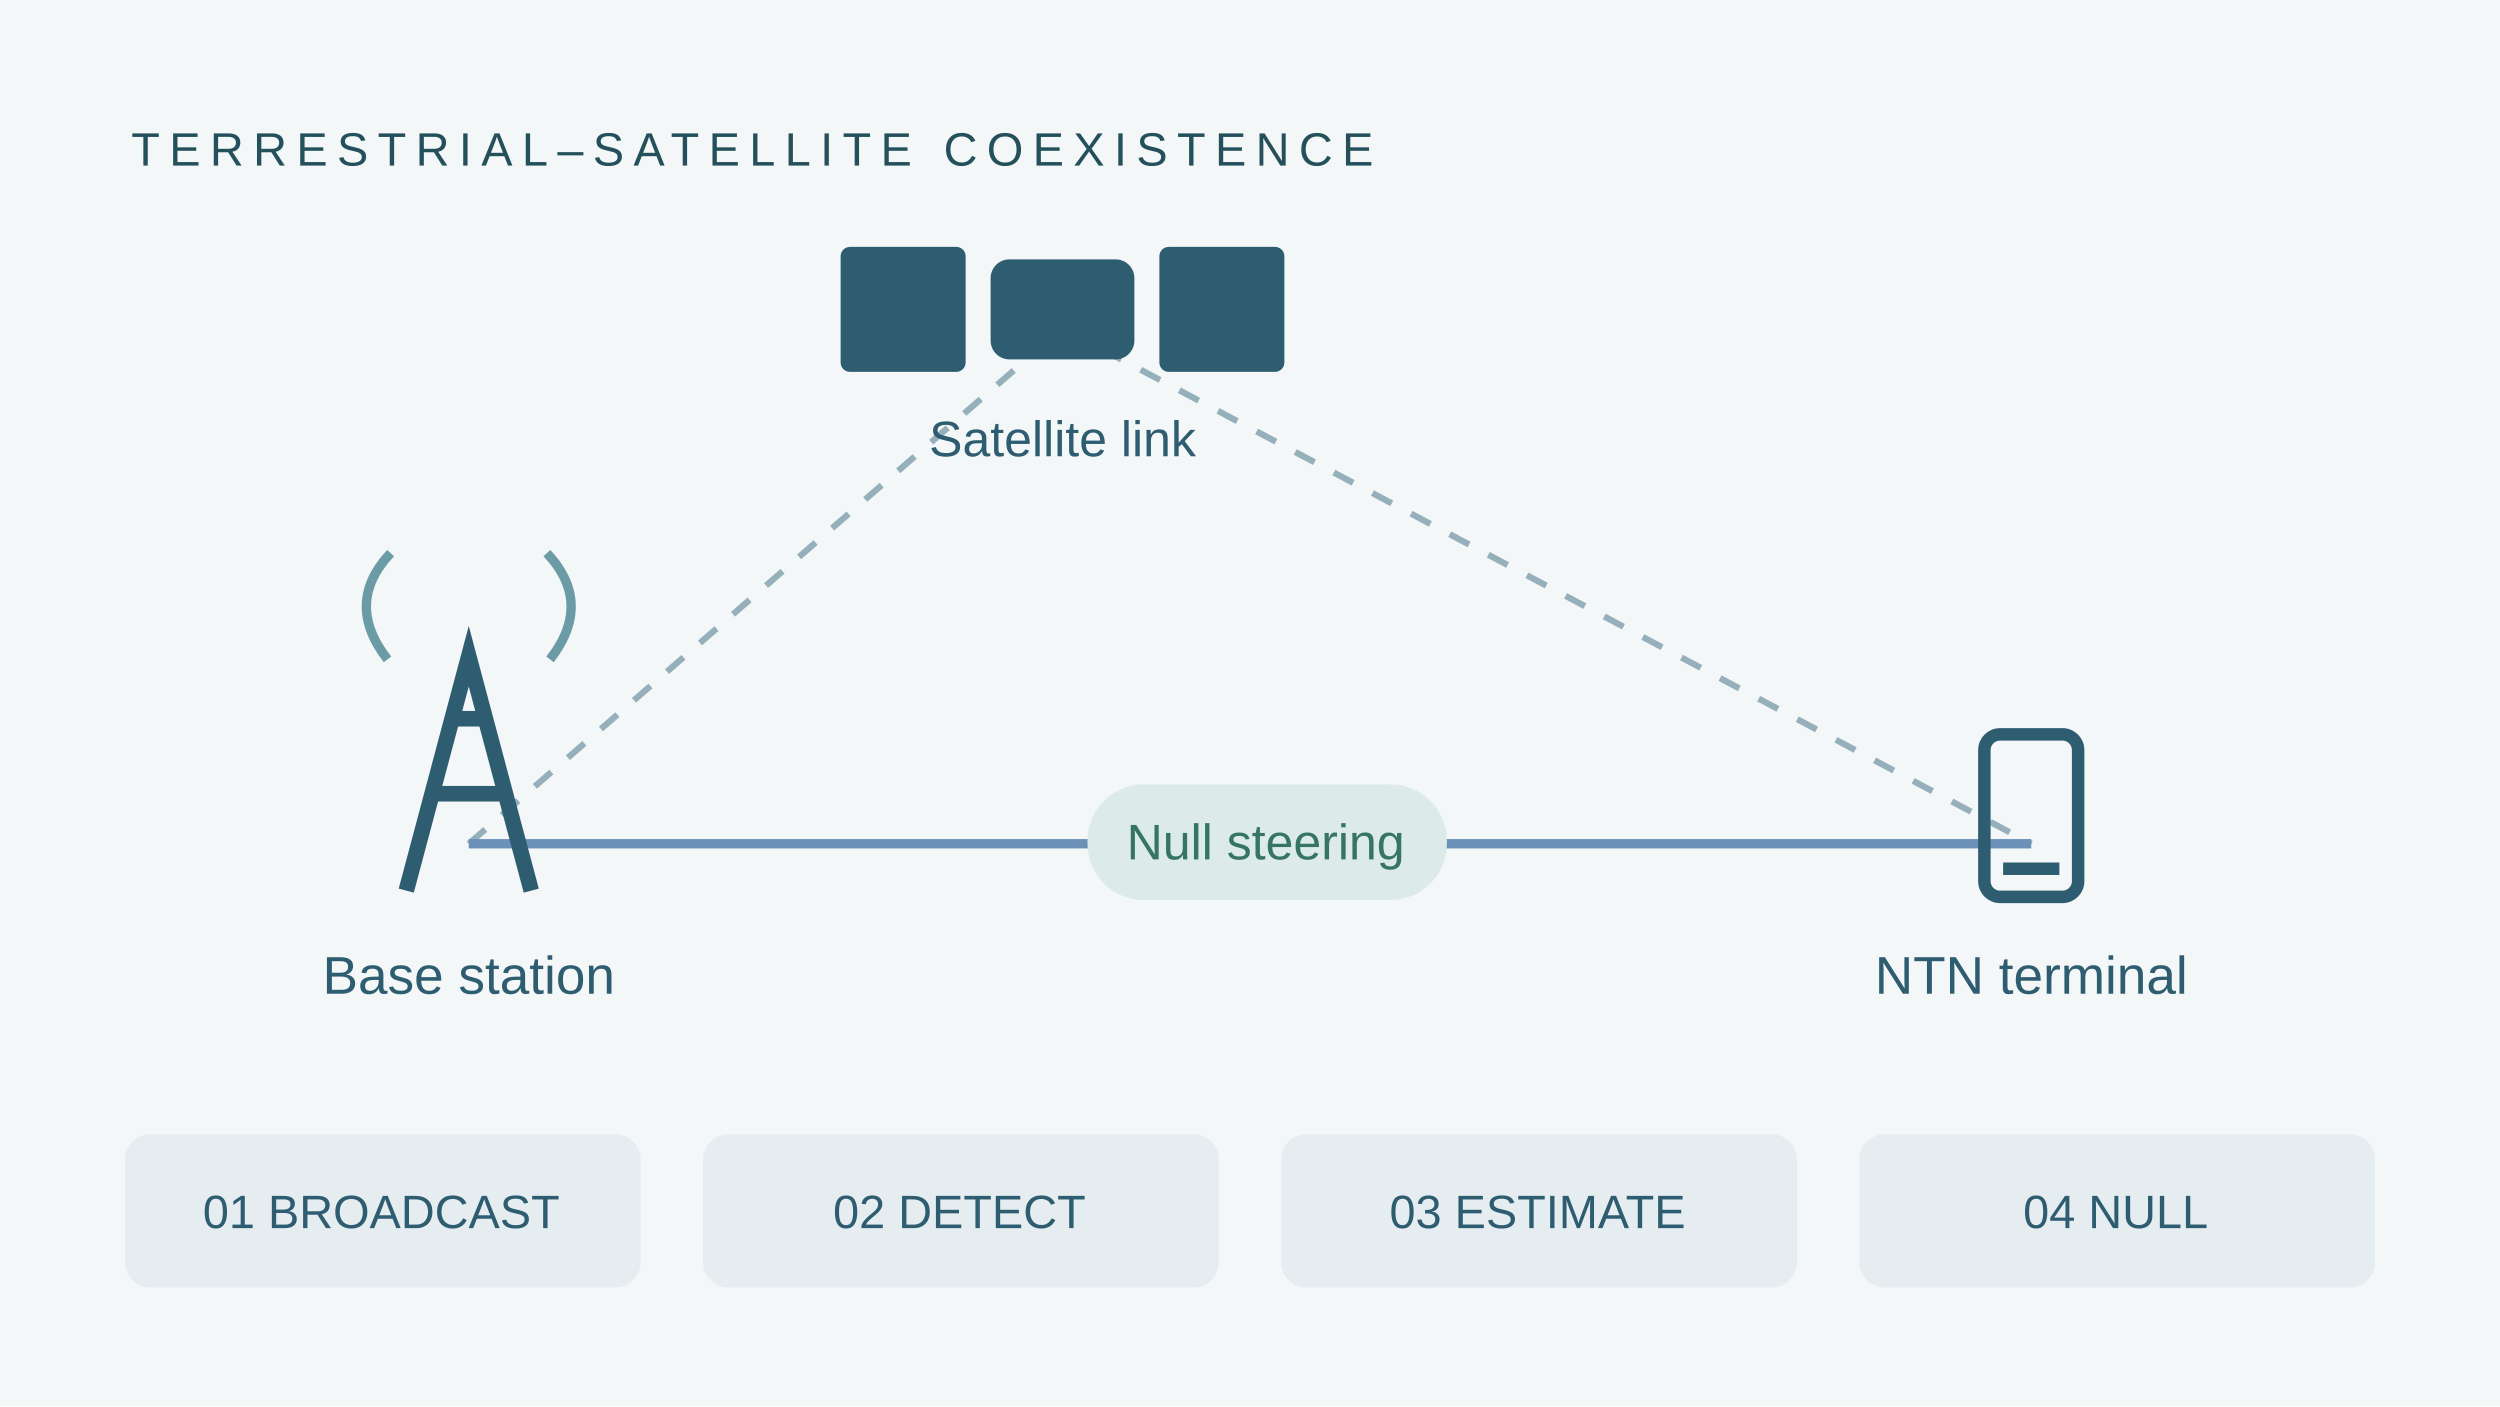
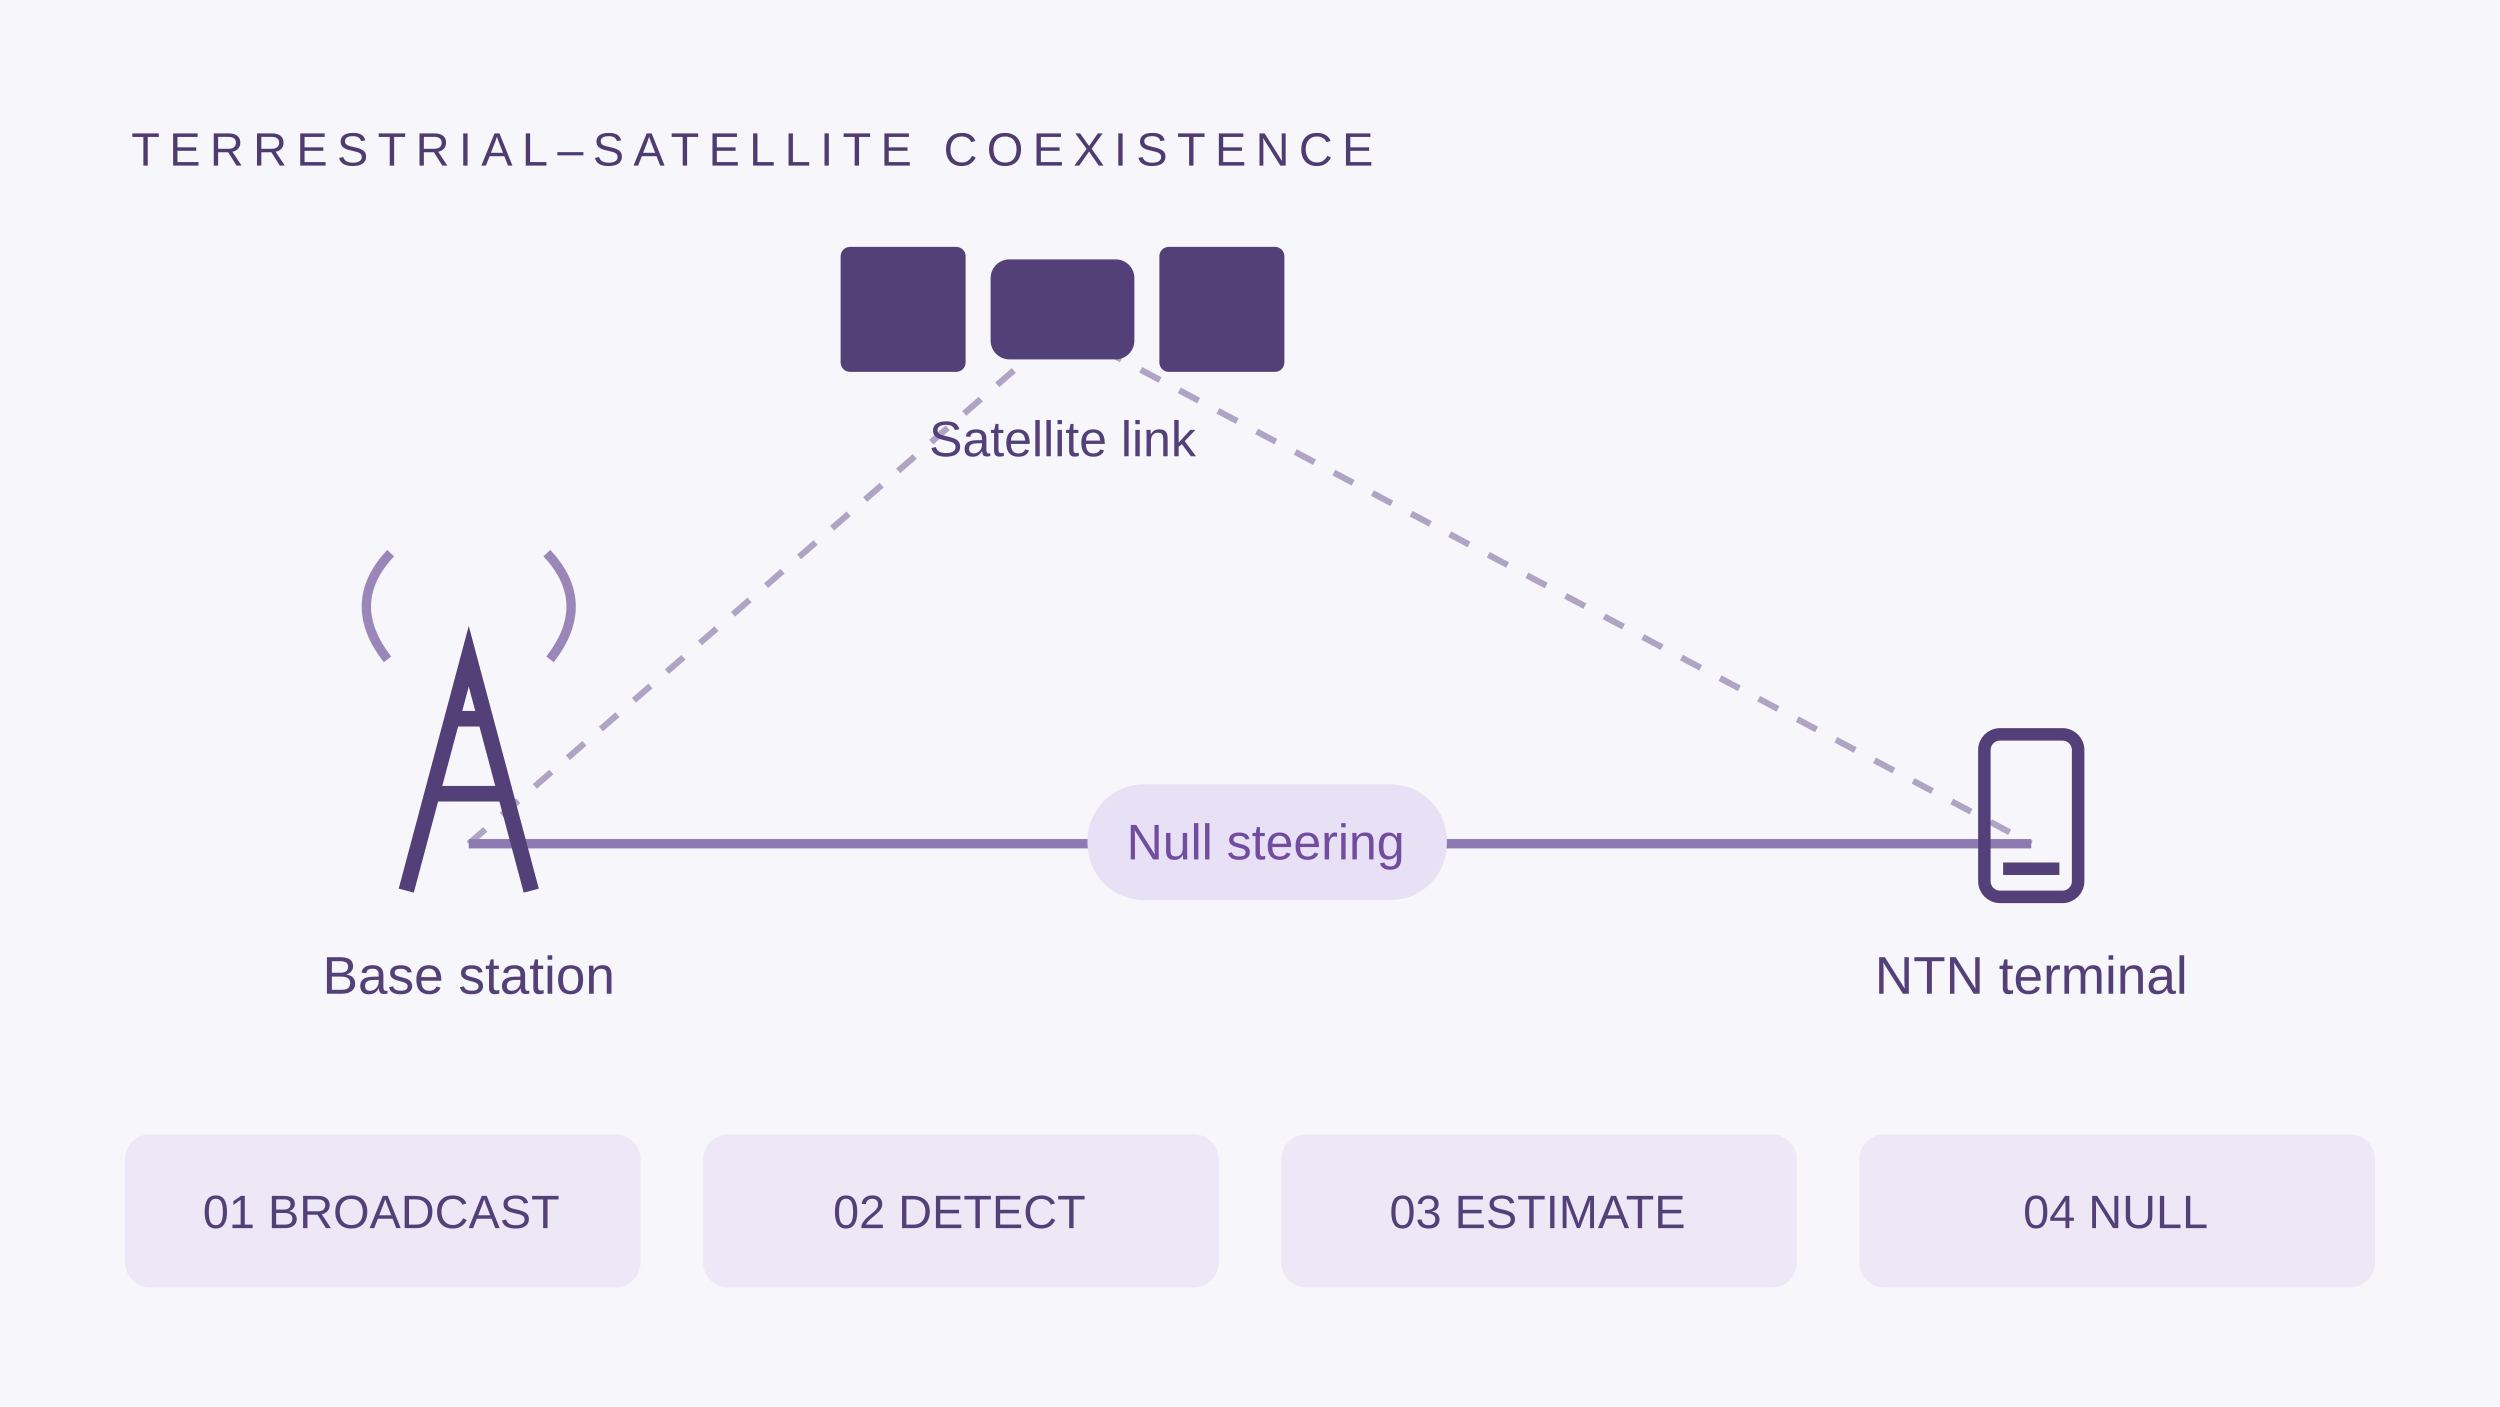
<svg xmlns="http://www.w3.org/2000/svg" viewBox="0 0 800 450">
-   <rect width="800" height="450" fill="#f4f7f7" />
+   <rect width="800" height="450" fill="#f7f6fb" />
  <g font-family="Arial, sans-serif">
-     <text x="42" y="53" fill="#24505b" font-size="15" letter-spacing="3">TERRESTRIAL–SATELLITE COEXISTENCE</text>
-     <path d="M150 270L340 105L650 270" fill="none" stroke="#95afbb" stroke-width="2" stroke-dasharray="7 7" />
-     <path d="M150 270L650 270" stroke="#6c91b9" stroke-width="3" />
-     <g fill="#2e5c70">
+     <text x="42" y="53" fill="#4e3c70" font-size="15" letter-spacing="3">TERRESTRIAL–SATELLITE COEXISTENCE</text>
+     <path d="M150 270L340 105L650 270" fill="none" stroke="#b0a4c5" stroke-width="2" stroke-dasharray="7 7" />
+     <path d="M150 270L650 270" stroke="#8d7ab3" stroke-width="3" />
+     <g fill="#544078">
      <rect x="317" y="83" width="46" height="32" rx="6" />
      <rect x="269" y="79" width="40" height="40" rx="3" />
      <rect x="371" y="79" width="40" height="40" rx="3" />
    </g>
-     <text x="340" y="146" text-anchor="middle" fill="#2e5c70" font-size="16">Satellite link</text>
-     <path d="M130 285L150 210L170 285M138 254H162M144 230H156" fill="none" stroke="#2e5c70" stroke-width="5" />
-     <path d="M124 211Q110 193 125 177M176 211Q190 193 175 177" fill="none" stroke="#6b9ca5" stroke-width="3" />
-     <g fill="none" stroke="#2e5c70" stroke-width="4">
+     <text x="340" y="146" text-anchor="middle" fill="#544078" font-size="16">Satellite link</text>
+     <path d="M130 285L150 210L170 285M138 254H162M144 230H156" fill="none" stroke="#544078" stroke-width="5" />
+     <path d="M124 211Q110 193 125 177M176 211Q190 193 175 177" fill="none" stroke="#9a86b8" stroke-width="3" />
+     <g fill="none" stroke="#544078" stroke-width="4">
      <rect x="635" y="235" width="30" height="52" rx="5" />
      <path d="M641 278H659" />
    </g>
-     <text x="150" y="318" text-anchor="middle" fill="#2e5c70" font-size="17">Base station</text>
-     <text x="650" y="318" text-anchor="middle" fill="#2e5c70" font-size="17">NTN terminal</text>
-     <rect x="348" y="251" width="115" height="37" rx="18" fill="#dcebe7" />
-     <text x="405" y="275" text-anchor="middle" fill="#367464" font-size="16">Null steering</text>
-     <g fill="#e5edf0">
+     <text x="150" y="318" text-anchor="middle" fill="#544078" font-size="17">Base station</text>
+     <text x="650" y="318" text-anchor="middle" fill="#544078" font-size="17">NTN terminal</text>
+     <rect x="348" y="251" width="115" height="37" rx="18" fill="#e8e0f4" />
+     <text x="405" y="275" text-anchor="middle" fill="#714c9f" font-size="16">Null steering</text>
+     <g fill="#eee8f6">
      <rect x="40" y="363" width="165" height="49" rx="8" />
      <rect x="225" y="363" width="165" height="49" rx="8" />
      <rect x="410" y="363" width="165" height="49" rx="8" />
      <rect x="595" y="363" width="165" height="49" rx="8" />
    </g>
-     <g fill="#2e5c70" font-size="15" text-anchor="middle">
+     <g fill="#544078" font-size="15" text-anchor="middle">
      <text x="122" y="393">01  BROADCAST</text>
      <text x="307" y="393">02  DETECT</text>
      <text x="492" y="393">03  ESTIMATE</text>
      <text x="677" y="393">04  NULL</text>
    </g>
  </g>
</svg>
